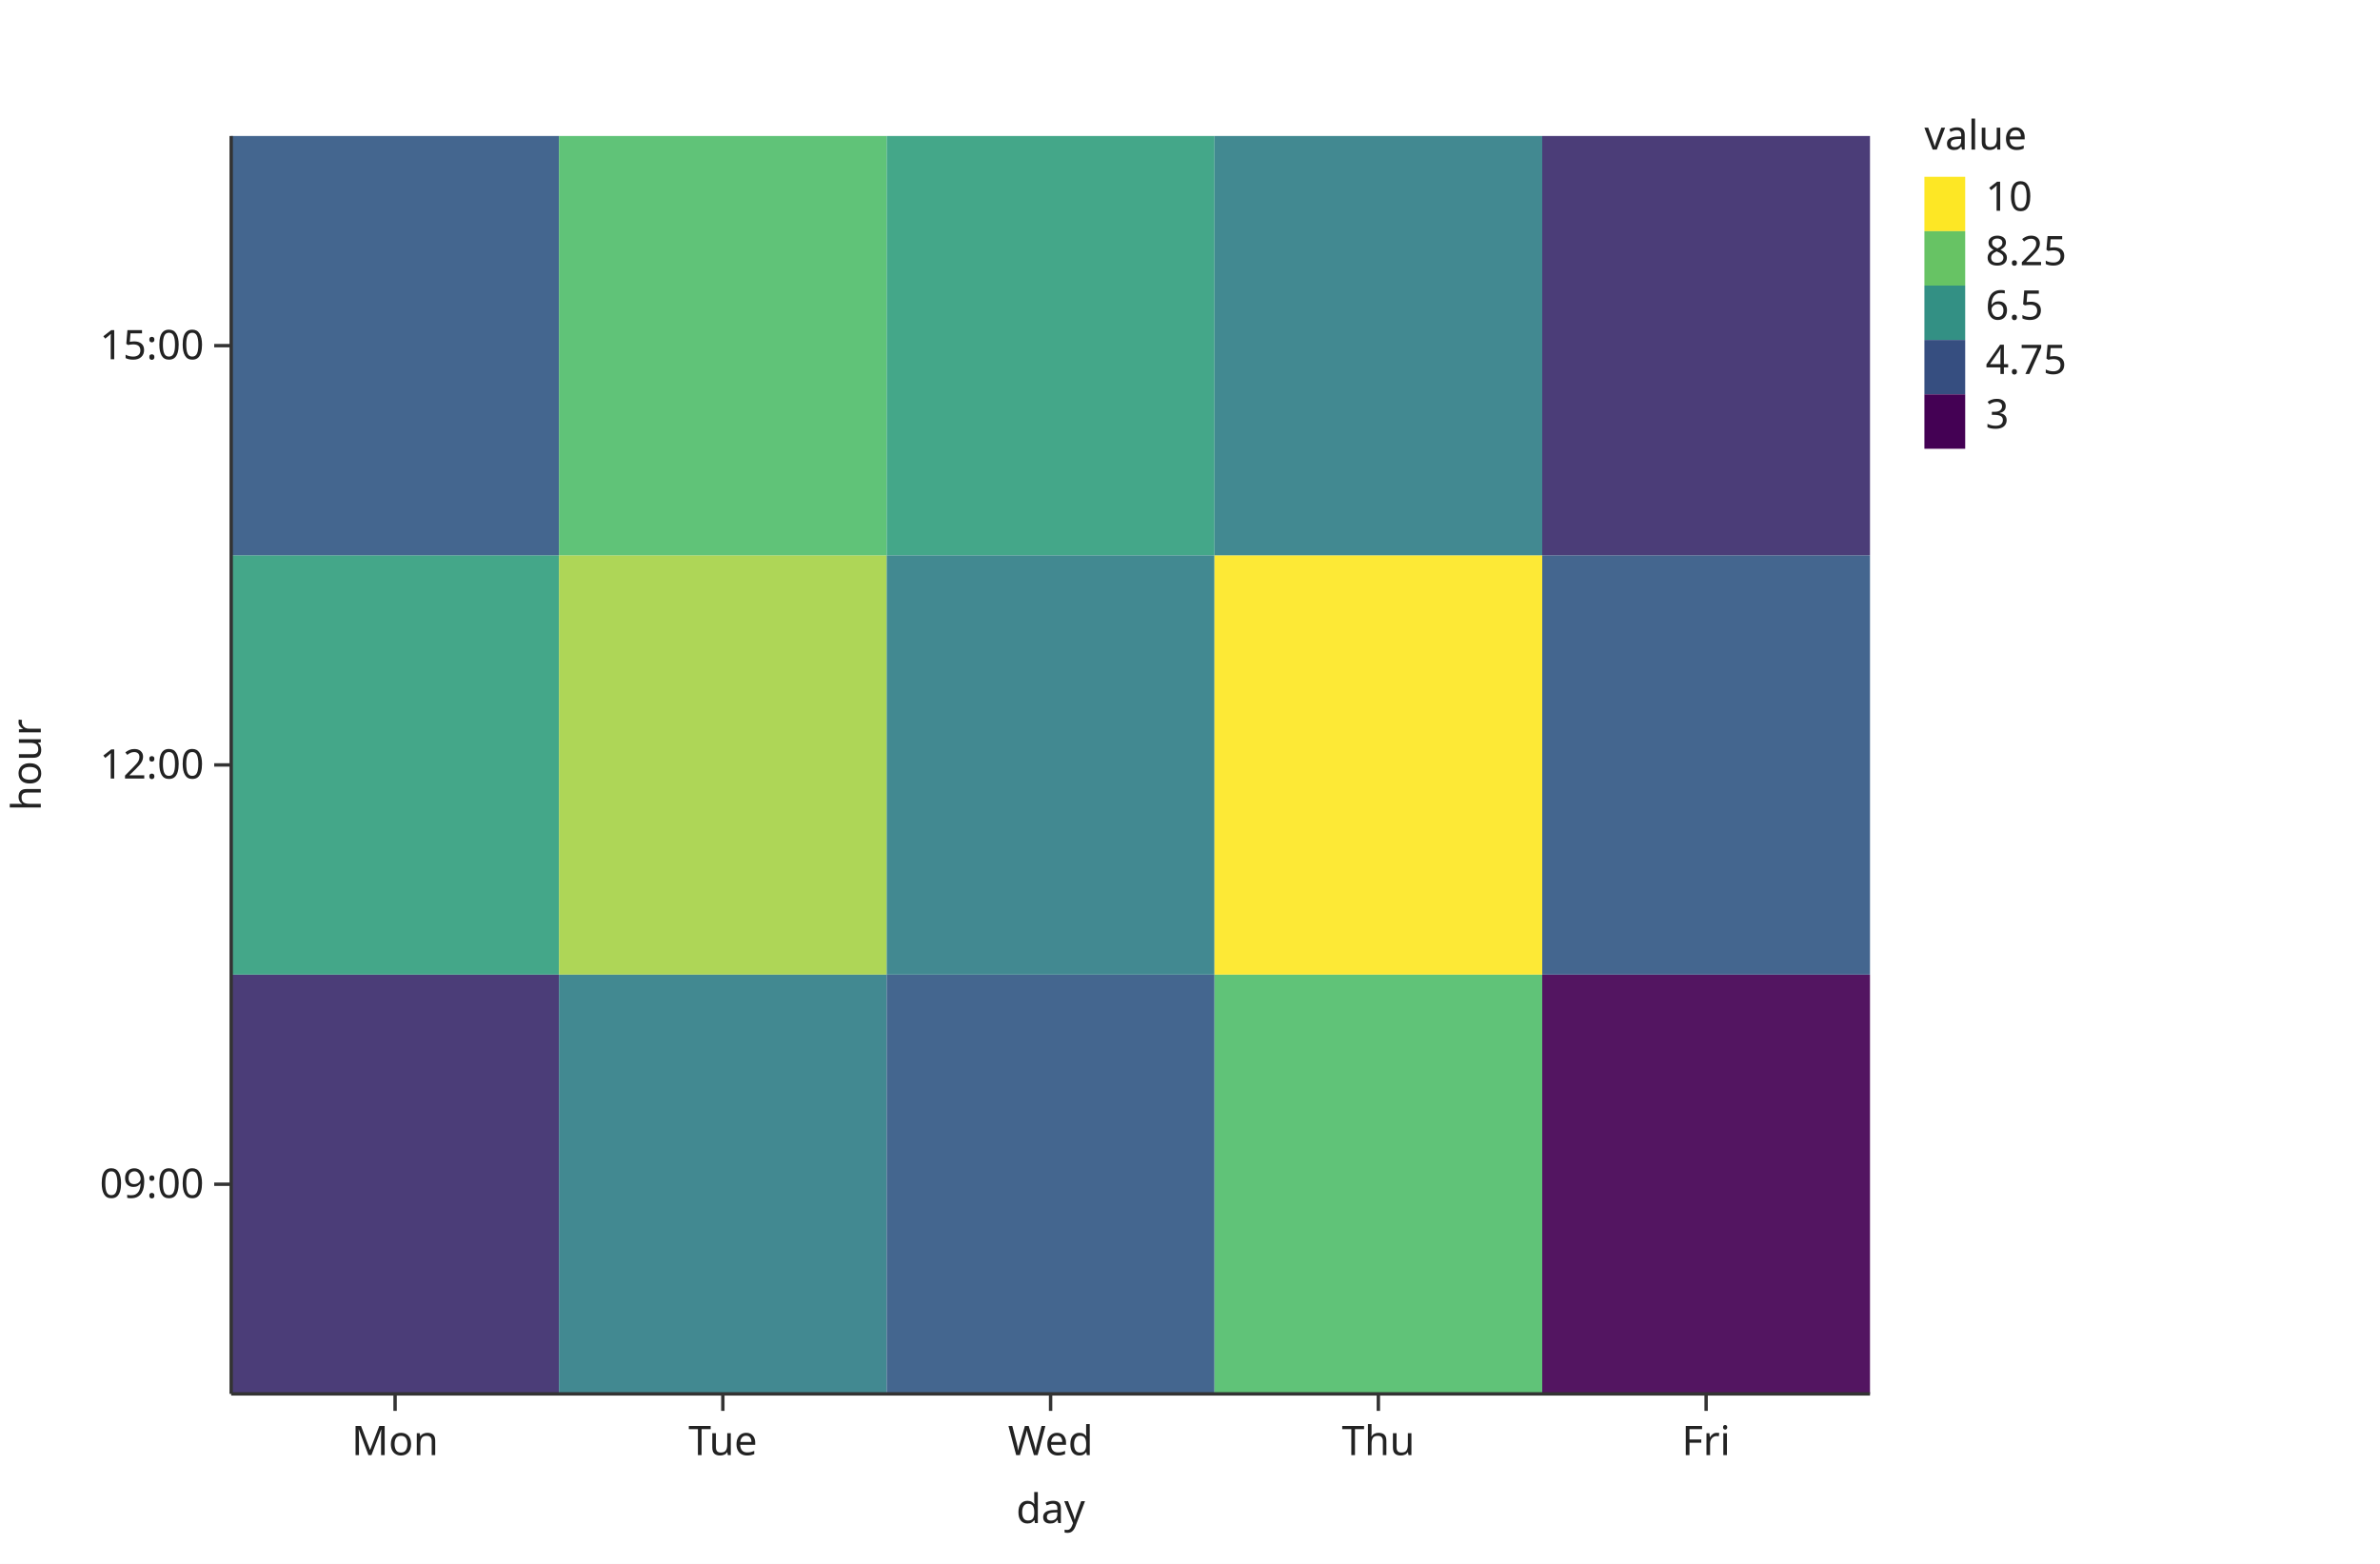
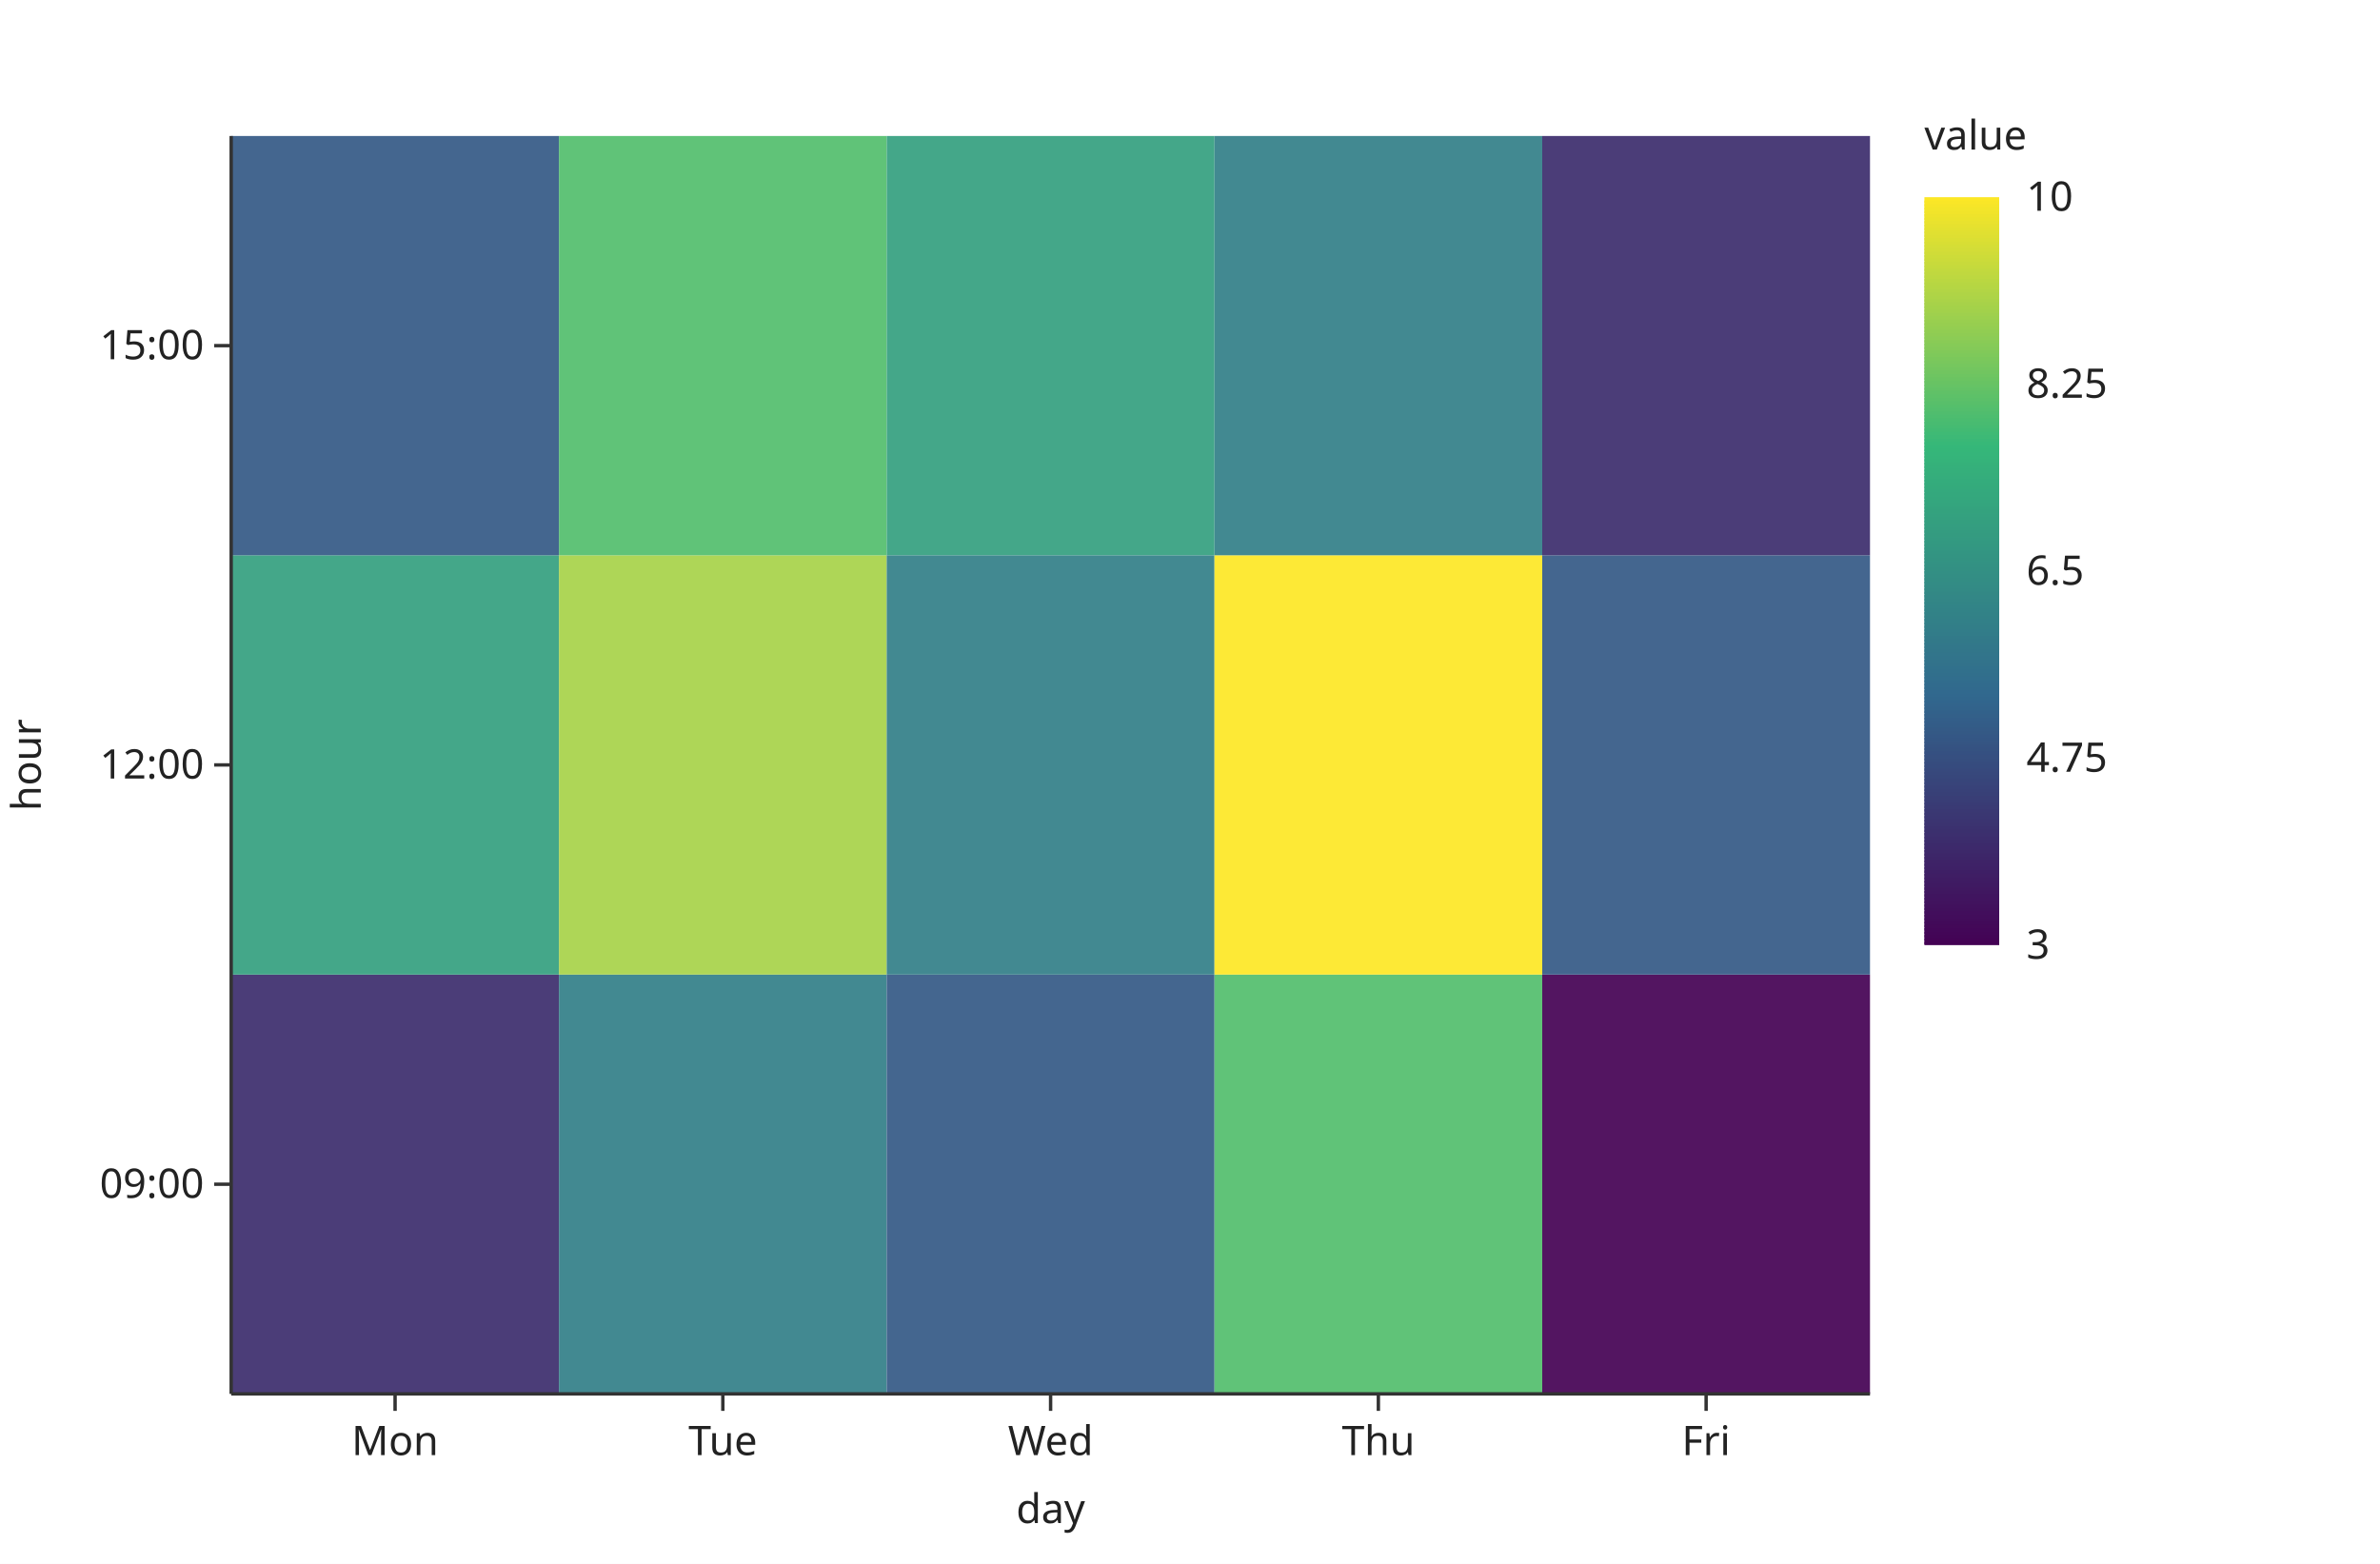
<svg xmlns="http://www.w3.org/2000/svg" width="700" height="460" viewBox="0 0 700 460" role="img">
  <rect class="algraf-background" x="0" y="0" width="700" height="460" fill="#ffffff" />
  <rect class="algraf-plot-area" x="68" y="40" width="482" height="370" fill="#ffffff" />
  <g class="algraf-grid">
</g>
  <g class="algraf-layer algraf-geom-tile">
    <rect x="68" y="286.667" width="96.4" height="123.333" fill="#3c2d6d" opacity="0.92" />
    <rect x="68" y="163.333" width="96.4" height="123.333" fill="#34a07f" opacity="0.92" />
    <rect x="68" y="40" width="96.4" height="123.333" fill="#345986" opacity="0.92" />
    <rect x="164.4" y="286.667" width="96.4" height="123.333" fill="#327f88" opacity="0.92" />
    <rect x="164.4" y="163.333" width="96.4" height="123.333" fill="#a7d249" opacity="0.92" />
    <rect x="164.4" y="40" width="96.4" height="123.333" fill="#52be6d" opacity="0.92" />
    <rect x="260.8" y="286.667" width="96.4" height="123.333" fill="#345986" opacity="0.92" />
    <rect x="260.8" y="163.333" width="96.4" height="123.333" fill="#327f88" opacity="0.92" />
    <rect x="260.8" y="40" width="96.4" height="123.333" fill="#34a07f" opacity="0.92" />
    <rect x="357.2" y="286.667" width="96.4" height="123.333" fill="#52be6d" opacity="0.92" />
    <rect x="357.2" y="163.333" width="96.4" height="123.333" fill="#fde725" opacity="0.92" />
    <rect x="357.2" y="40" width="96.4" height="123.333" fill="#327f88" opacity="0.92" />
    <rect x="453.6" y="286.667" width="96.4" height="123.333" fill="#440154" opacity="0.92" />
    <rect x="453.6" y="163.333" width="96.4" height="123.333" fill="#345986" opacity="0.92" />
    <rect x="453.6" y="40" width="96.4" height="123.333" fill="#3c2d6d" opacity="0.92" />
  </g>
  <g class="algraf-axes">
    <line x1="68" y1="410" x2="550" y2="410" stroke="#333333" stroke-width="1" />
    <line x1="116.2" y1="410" x2="116.2" y2="415" stroke="#333333" stroke-width="1" />
    <text x="116.2" y="428" text-anchor="middle" font-family="system-ui, sans-serif" font-size="12" fill="#222222">Mon</text>
    <line x1="212.6" y1="410" x2="212.6" y2="415" stroke="#333333" stroke-width="1" />
    <text x="212.6" y="428" text-anchor="middle" font-family="system-ui, sans-serif" font-size="12" fill="#222222">Tue</text>
    <line x1="309" y1="410" x2="309" y2="415" stroke="#333333" stroke-width="1" />
    <text x="309" y="428" text-anchor="middle" font-family="system-ui, sans-serif" font-size="12" fill="#222222">Wed</text>
    <line x1="405.4" y1="410" x2="405.4" y2="415" stroke="#333333" stroke-width="1" />
    <text x="405.4" y="428" text-anchor="middle" font-family="system-ui, sans-serif" font-size="12" fill="#222222">Thu</text>
    <line x1="501.8" y1="410" x2="501.8" y2="415" stroke="#333333" stroke-width="1" />
    <text x="501.8" y="428" text-anchor="middle" font-family="system-ui, sans-serif" font-size="12" fill="#222222">Fri</text>
    <text x="309" y="448" text-anchor="middle" font-family="system-ui, sans-serif" font-size="12" fill="#222222">day</text>
    <line x1="68" y1="40" x2="68" y2="410" stroke="#333333" stroke-width="1" />
    <line x1="63" y1="348.333" x2="68" y2="348.333" stroke="#333333" stroke-width="1" />
    <text x="60" y="352.333" text-anchor="end" font-family="system-ui, sans-serif" font-size="12" fill="#222222">09:00</text>
    <line x1="63" y1="225" x2="68" y2="225" stroke="#333333" stroke-width="1" />
    <text x="60" y="229" text-anchor="end" font-family="system-ui, sans-serif" font-size="12" fill="#222222">12:00</text>
    <line x1="63" y1="101.667" x2="68" y2="101.667" stroke="#333333" stroke-width="1" />
    <text x="60" y="105.667" text-anchor="end" font-family="system-ui, sans-serif" font-size="12" fill="#222222">15:00</text>
    <text x="12" y="225" text-anchor="middle" transform="rotate(-90 12 225)" font-family="system-ui, sans-serif" font-size="12" fill="#222222">hour</text>
  </g>
  <g class="algraf-legends">
    <text x="566" y="44" text-anchor="start" font-family="system-ui, sans-serif" font-size="12" fill="#222222">value</text>
-     <rect x="566" y="52" width="12" height="16" fill="#fde725" />
-     <text x="584" y="62" text-anchor="start" font-family="system-ui, sans-serif" font-size="12" fill="#222222">10</text>
-     <rect x="566" y="68" width="12" height="16" fill="#67c364" />
-     <text x="584" y="78" text-anchor="start" font-family="system-ui, sans-serif" font-size="12" fill="#222222">8.25</text>
-     <rect x="566" y="84" width="12" height="16" fill="#339084" />
-     <text x="584" y="94" text-anchor="start" font-family="system-ui, sans-serif" font-size="12" fill="#222222">6.5</text>
-     <rect x="566" y="100" width="12" height="16" fill="#364e80" />
-     <text x="584" y="110" text-anchor="start" font-family="system-ui, sans-serif" font-size="12" fill="#222222">4.75</text>
-     <rect x="566" y="116" width="12" height="16" fill="#440154" />
-     <text x="584" y="126" text-anchor="start" font-family="system-ui, sans-serif" font-size="12" fill="#222222">3</text>
+     <rect x="566" y="58" width="22" height="1.75" fill="#fce726" />
+     <rect x="566" y="59" width="22" height="1.75" fill="#f9e627" />
+     <rect x="566" y="60" width="22" height="1.75" fill="#f6e528" />
+     <rect x="566" y="61" width="22" height="1.75" fill="#f3e529" />
+     <rect x="566" y="62" width="22" height="1.75" fill="#f1e42a" />
+     <rect x="566" y="63" width="22" height="1.75" fill="#eee32b" />
+     <rect x="566" y="64" width="22" height="1.75" fill="#ebe32c" />
+     <rect x="566" y="65" width="22" height="1.75" fill="#e9e22e" />
+     <rect x="566" y="66" width="22" height="1.75" fill="#e6e12f" />
+     <rect x="566" y="67" width="22" height="1.75" fill="#e3e130" />
+     <rect x="566" y="68" width="22" height="1.75" fill="#e0e031" />
+     <rect x="566" y="69" width="22" height="1.75" fill="#dedf32" />
+     <rect x="566" y="70" width="22" height="1.75" fill="#dbdf33" />
+     <rect x="566" y="71" width="22" height="1.75" fill="#d8de34" />
+     <rect x="566" y="72" width="22" height="1.75" fill="#d5de36" />
+     <rect x="566" y="73" width="22" height="1.75" fill="#d3dd37" />
+     <rect x="566" y="74" width="22" height="1.75" fill="#d0dc38" />
+     <rect x="566" y="75" width="22" height="1.75" fill="#cddc39" />
+     <rect x="566" y="76" width="22" height="1.75" fill="#cbdb3a" />
+     <rect x="566" y="77" width="22" height="1.75" fill="#c8da3b" />
+     <rect x="566" y="78" width="22" height="1.75" fill="#c5da3c" />
+     <rect x="566" y="79" width="22" height="1.75" fill="#c2d93e" />
+     <rect x="566" y="80" width="22" height="1.75" fill="#c0d83f" />
+     <rect x="566" y="81" width="22" height="1.75" fill="#bdd840" />
+     <rect x="566" y="82" width="22" height="1.75" fill="#bad741" />
+     <rect x="566" y="83" width="22" height="1.75" fill="#b7d642" />
+     <rect x="566" y="84" width="22" height="1.75" fill="#b5d643" />
+     <rect x="566" y="85" width="22" height="1.75" fill="#b2d545" />
+     <rect x="566" y="86" width="22" height="1.75" fill="#afd446" />
+     <rect x="566" y="87" width="22" height="1.75" fill="#add447" />
+     <rect x="566" y="88" width="22" height="1.75" fill="#aad348" />
+     <rect x="566" y="89" width="22" height="1.75" fill="#a7d249" />
+     <rect x="566" y="90" width="22" height="1.75" fill="#a4d24a" />
+     <rect x="566" y="91" width="22" height="1.75" fill="#a2d14b" />
+     <rect x="566" y="92" width="22" height="1.75" fill="#9fd04d" />
+     <rect x="566" y="93" width="22" height="1.75" fill="#9cd04e" />
+     <rect x="566" y="94" width="22" height="1.75" fill="#99cf4f" />
+     <rect x="566" y="95" width="22" height="1.75" fill="#97ce50" />
+     <rect x="566" y="96" width="22" height="1.75" fill="#94ce51" />
+     <rect x="566" y="97" width="22" height="1.75" fill="#91cd52" />
+     <rect x="566" y="98" width="22" height="1.75" fill="#8fcc53" />
+     <rect x="566" y="99" width="22" height="1.75" fill="#8ccc55" />
+     <rect x="566" y="100" width="22" height="1.75" fill="#89cb56" />
+     <rect x="566" y="101" width="22" height="1.75" fill="#86cb57" />
+     <rect x="566" y="102" width="22" height="1.75" fill="#84ca58" />
+     <rect x="566" y="103" width="22" height="1.75" fill="#81c959" />
+     <rect x="566" y="104" width="22" height="1.75" fill="#7ec95a" />
+     <rect x="566" y="105" width="22" height="1.75" fill="#7bc85b" />
+     <rect x="566" y="106" width="22" height="1.75" fill="#79c75d" />
+     <rect x="566" y="107" width="22" height="1.75" fill="#76c75e" />
+     <rect x="566" y="108" width="22" height="1.75" fill="#73c65f" />
+     <rect x="566" y="109" width="22" height="1.75" fill="#71c560" />
+     <rect x="566" y="110" width="22" height="1.75" fill="#6ec561" />
+     <rect x="566" y="111" width="22" height="1.75" fill="#6bc462" />
+     <rect x="566" y="112" width="22" height="1.75" fill="#68c363" />
+     <rect x="566" y="113" width="22" height="1.75" fill="#66c365" />
+     <rect x="566" y="114" width="22" height="1.75" fill="#63c266" />
+     <rect x="566" y="115" width="22" height="1.75" fill="#60c167" />
+     <rect x="566" y="116" width="22" height="1.75" fill="#5dc168" />
+     <rect x="566" y="117" width="22" height="1.75" fill="#5bc069" />
+     <rect x="566" y="118" width="22" height="1.75" fill="#58bf6a" />
+     <rect x="566" y="119" width="22" height="1.75" fill="#55bf6b" />
+     <rect x="566" y="120" width="22" height="1.75" fill="#53be6d" />
+     <rect x="566" y="121" width="22" height="1.75" fill="#50bd6e" />
+     <rect x="566" y="122" width="22" height="1.75" fill="#4dbd6f" />
+     <rect x="566" y="123" width="22" height="1.75" fill="#4abc70" />
+     <rect x="566" y="124" width="22" height="1.75" fill="#48bb71" />
+     <rect x="566" y="125" width="22" height="1.75" fill="#45bb72" />
+     <rect x="566" y="126" width="22" height="1.75" fill="#42ba73" />
+     <rect x="566" y="127" width="22" height="1.75" fill="#3fba75" />
+     <rect x="566" y="128" width="22" height="1.75" fill="#3db976" />
+     <rect x="566" y="129" width="22" height="1.75" fill="#3ab877" />
+     <rect x="566" y="130" width="22" height="1.75" fill="#37b878" />
+     <rect x="566" y="131" width="22" height="1.75" fill="#35b779" />
+     <rect x="566" y="132" width="22" height="1.75" fill="#35b679" />
+     <rect x="566" y="133" width="22" height="1.75" fill="#35b57a" />
+     <rect x="566" y="134" width="22" height="1.75" fill="#35b47a" />
+     <rect x="566" y="135" width="22" height="1.75" fill="#35b37a" />
+     <rect x="566" y="136" width="22" height="1.75" fill="#35b17a" />
+     <rect x="566" y="137" width="22" height="1.75" fill="#35b07b" />
+     <rect x="566" y="138" width="22" height="1.75" fill="#35af7b" />
+     <rect x="566" y="139" width="22" height="1.75" fill="#35ae7b" />
+     <rect x="566" y="140" width="22" height="1.75" fill="#35ad7c" />
+     <rect x="566" y="141" width="22" height="1.75" fill="#34ac7c" />
+     <rect x="566" y="142" width="22" height="1.75" fill="#34ab7c" />
+     <rect x="566" y="143" width="22" height="1.75" fill="#34aa7c" />
+     <rect x="566" y="144" width="22" height="1.75" fill="#34a97d" />
+     <rect x="566" y="145" width="22" height="1.75" fill="#34a87d" />
+     <rect x="566" y="146" width="22" height="1.75" fill="#34a77d" />
+     <rect x="566" y="147" width="22" height="1.75" fill="#34a67e" />
+     <rect x="566" y="148" width="22" height="1.75" fill="#34a57e" />
+     <rect x="566" y="149" width="22" height="1.75" fill="#34a37e" />
+     <rect x="566" y="150" width="22" height="1.75" fill="#34a27e" />
+     <rect x="566" y="151" width="22" height="1.75" fill="#34a17f" />
+     <rect x="566" y="152" width="22" height="1.75" fill="#34a07f" />
+     <rect x="566" y="153" width="22" height="1.75" fill="#349f7f" />
+     <rect x="566" y="154" width="22" height="1.75" fill="#349e80" />
+     <rect x="566" y="155" width="22" height="1.75" fill="#349d80" />
+     <rect x="566" y="156" width="22" height="1.75" fill="#349c80" />
+     <rect x="566" y="157" width="22" height="1.75" fill="#349b80" />
+     <rect x="566" y="158" width="22" height="1.75" fill="#349a81" />
+     <rect x="566" y="159" width="22" height="1.75" fill="#339981" />
+     <rect x="566" y="160" width="22" height="1.75" fill="#339881" />
+     <rect x="566" y="161" width="22" height="1.75" fill="#339782" />
+     <rect x="566" y="162" width="22" height="1.75" fill="#339582" />
+     <rect x="566" y="163" width="22" height="1.75" fill="#339482" />
+     <rect x="566" y="164" width="22" height="1.75" fill="#339382" />
+     <rect x="566" y="165" width="22" height="1.75" fill="#339283" />
+     <rect x="566" y="166" width="22" height="1.75" fill="#339183" />
+     <rect x="566" y="167" width="22" height="1.75" fill="#339083" />
+     <rect x="566" y="168" width="22" height="1.75" fill="#338f84" />
+     <rect x="566" y="169" width="22" height="1.75" fill="#338e84" />
+     <rect x="566" y="170" width="22" height="1.75" fill="#338d84" />
+     <rect x="566" y="171" width="22" height="1.75" fill="#338c85" />
+     <rect x="566" y="172" width="22" height="1.75" fill="#338b85" />
+     <rect x="566" y="173" width="22" height="1.75" fill="#338a85" />
+     <rect x="566" y="174" width="22" height="1.75" fill="#338885" />
+     <rect x="566" y="175" width="22" height="1.75" fill="#338786" />
+     <rect x="566" y="176" width="22" height="1.75" fill="#338686" />
+     <rect x="566" y="177" width="22" height="1.75" fill="#328586" />
+     <rect x="566" y="178" width="22" height="1.75" fill="#328487" />
+     <rect x="566" y="179" width="22" height="1.75" fill="#328387" />
+     <rect x="566" y="180" width="22" height="1.75" fill="#328287" />
+     <rect x="566" y="181" width="22" height="1.75" fill="#328187" />
+     <rect x="566" y="182" width="22" height="1.75" fill="#328088" />
+     <rect x="566" y="183" width="22" height="1.75" fill="#327f88" />
+     <rect x="566" y="184" width="22" height="1.75" fill="#327e88" />
+     <rect x="566" y="185" width="22" height="1.75" fill="#327d89" />
+     <rect x="566" y="186" width="22" height="1.75" fill="#327c89" />
+     <rect x="566" y="187" width="22" height="1.75" fill="#327a89" />
+     <rect x="566" y="188" width="22" height="1.75" fill="#327989" />
+     <rect x="566" y="189" width="22" height="1.75" fill="#32788a" />
+     <rect x="566" y="190" width="22" height="1.75" fill="#32778a" />
+     <rect x="566" y="191" width="22" height="1.75" fill="#32768a" />
+     <rect x="566" y="192" width="22" height="1.75" fill="#32758b" />
+     <rect x="566" y="193" width="22" height="1.75" fill="#32748b" />
+     <rect x="566" y="194" width="22" height="1.75" fill="#32738b" />
+     <rect x="566" y="195" width="22" height="1.75" fill="#32728b" />
+     <rect x="566" y="196" width="22" height="1.75" fill="#31718c" />
+     <rect x="566" y="197" width="22" height="1.75" fill="#31708c" />
+     <rect x="566" y="198" width="22" height="1.75" fill="#316f8c" />
+     <rect x="566" y="199" width="22" height="1.75" fill="#316e8d" />
+     <rect x="566" y="200" width="22" height="1.75" fill="#316c8d" />
+     <rect x="566" y="201" width="22" height="1.75" fill="#316b8d" />
+     <rect x="566" y="202" width="22" height="1.75" fill="#316a8d" />
+     <rect x="566" y="203" width="22" height="1.75" fill="#31698e" />
+     <rect x="566" y="204" width="22" height="1.75" fill="#31688e" />
+     <rect x="566" y="205" width="22" height="1.75" fill="#31678d" />
+     <rect x="566" y="206" width="22" height="1.75" fill="#31658d" />
+     <rect x="566" y="207" width="22" height="1.75" fill="#32648c" />
+     <rect x="566" y="208" width="22" height="1.75" fill="#32638b" />
+     <rect x="566" y="209" width="22" height="1.75" fill="#32618a" />
+     <rect x="566" y="210" width="22" height="1.75" fill="#336089" />
+     <rect x="566" y="211" width="22" height="1.75" fill="#335e89" />
+     <rect x="566" y="212" width="22" height="1.75" fill="#335d88" />
+     <rect x="566" y="213" width="22" height="1.75" fill="#335c87" />
+     <rect x="566" y="214" width="22" height="1.75" fill="#345a86" />
+     <rect x="566" y="215" width="22" height="1.75" fill="#345985" />
+     <rect x="566" y="216" width="22" height="1.75" fill="#345785" />
+     <rect x="566" y="217" width="22" height="1.75" fill="#345684" />
+     <rect x="566" y="218" width="22" height="1.75" fill="#355583" />
+     <rect x="566" y="219" width="22" height="1.75" fill="#355382" />
+     <rect x="566" y="220" width="22" height="1.75" fill="#355281" />
+     <rect x="566" y="221" width="22" height="1.75" fill="#355081" />
+     <rect x="566" y="222" width="22" height="1.75" fill="#364f80" />
+     <rect x="566" y="223" width="22" height="1.75" fill="#364e7f" />
+     <rect x="566" y="224" width="22" height="1.75" fill="#364c7e" />
+     <rect x="566" y="225" width="22" height="1.75" fill="#364b7e" />
+     <rect x="566" y="226" width="22" height="1.75" fill="#37497d" />
+     <rect x="566" y="227" width="22" height="1.75" fill="#37487c" />
+     <rect x="566" y="228" width="22" height="1.75" fill="#37477b" />
+     <rect x="566" y="229" width="22" height="1.75" fill="#37457a" />
+     <rect x="566" y="230" width="22" height="1.75" fill="#38447a" />
+     <rect x="566" y="231" width="22" height="1.75" fill="#384279" />
+     <rect x="566" y="232" width="22" height="1.75" fill="#384178" />
+     <rect x="566" y="233" width="22" height="1.75" fill="#384077" />
+     <rect x="566" y="234" width="22" height="1.75" fill="#393e76" />
+     <rect x="566" y="235" width="22" height="1.75" fill="#393d76" />
+     <rect x="566" y="236" width="22" height="1.75" fill="#393b75" />
+     <rect x="566" y="237" width="22" height="1.75" fill="#3a3a74" />
+     <rect x="566" y="238" width="22" height="1.75" fill="#3a3873" />
+     <rect x="566" y="239" width="22" height="1.75" fill="#3a3772" />
+     <rect x="566" y="240" width="22" height="1.75" fill="#3a3672" />
+     <rect x="566" y="241" width="22" height="1.75" fill="#3b3471" />
+     <rect x="566" y="242" width="22" height="1.75" fill="#3b3370" />
+     <rect x="566" y="243" width="22" height="1.75" fill="#3b316f" />
+     <rect x="566" y="244" width="22" height="1.75" fill="#3b306e" />
+     <rect x="566" y="245" width="22" height="1.75" fill="#3c2f6e" />
+     <rect x="566" y="246" width="22" height="1.75" fill="#3c2d6d" />
+     <rect x="566" y="247" width="22" height="1.75" fill="#3c2c6c" />
+     <rect x="566" y="248" width="22" height="1.75" fill="#3c2a6b" />
+     <rect x="566" y="249" width="22" height="1.75" fill="#3d296b" />
+     <rect x="566" y="250" width="22" height="1.75" fill="#3d286a" />
+     <rect x="566" y="251" width="22" height="1.75" fill="#3d2669" />
+     <rect x="566" y="252" width="22" height="1.75" fill="#3d2568" />
+     <rect x="566" y="253" width="22" height="1.75" fill="#3e2367" />
+     <rect x="566" y="254" width="22" height="1.75" fill="#3e2267" />
+     <rect x="566" y="255" width="22" height="1.75" fill="#3e2166" />
+     <rect x="566" y="256" width="22" height="1.75" fill="#3e1f65" />
+     <rect x="566" y="257" width="22" height="1.75" fill="#3f1e64" />
+     <rect x="566" y="258" width="22" height="1.75" fill="#3f1c63" />
+     <rect x="566" y="259" width="22" height="1.75" fill="#3f1b63" />
+     <rect x="566" y="260" width="22" height="1.75" fill="#3f1a62" />
+     <rect x="566" y="261" width="22" height="1.75" fill="#401861" />
+     <rect x="566" y="262" width="22" height="1.75" fill="#401760" />
+     <rect x="566" y="263" width="22" height="1.75" fill="#40155f" />
+     <rect x="566" y="264" width="22" height="1.75" fill="#41145f" />
+     <rect x="566" y="265" width="22" height="1.75" fill="#41135e" />
+     <rect x="566" y="266" width="22" height="1.75" fill="#41115d" />
+     <rect x="566" y="267" width="22" height="1.75" fill="#41105c" />
+     <rect x="566" y="268" width="22" height="1.75" fill="#420e5c" />
+     <rect x="566" y="269" width="22" height="1.75" fill="#420d5b" />
+     <rect x="566" y="270" width="22" height="1.75" fill="#420c5a" />
+     <rect x="566" y="271" width="22" height="1.75" fill="#420a59" />
+     <rect x="566" y="272" width="22" height="1.75" fill="#430958" />
+     <rect x="566" y="273" width="22" height="1.75" fill="#430758" />
+     <rect x="566" y="274" width="22" height="1.75" fill="#430657" />
+     <rect x="566" y="275" width="22" height="1.75" fill="#430556" />
+     <rect x="566" y="276" width="22" height="1.75" fill="#440355" />
+     <rect x="566" y="277" width="22" height="1" fill="#440254" />
+     <text x="596" y="282" text-anchor="start" font-family="system-ui, sans-serif" font-size="12" fill="#222222">3</text>
+     <text x="596" y="227" text-anchor="start" font-family="system-ui, sans-serif" font-size="12" fill="#222222">4.75</text>
+     <text x="596" y="172" text-anchor="start" font-family="system-ui, sans-serif" font-size="12" fill="#222222">6.5</text>
+     <text x="596" y="117" text-anchor="start" font-family="system-ui, sans-serif" font-size="12" fill="#222222">8.25</text>
+     <text x="596" y="62" text-anchor="start" font-family="system-ui, sans-serif" font-size="12" fill="#222222">10</text>
  </g>
</svg>
